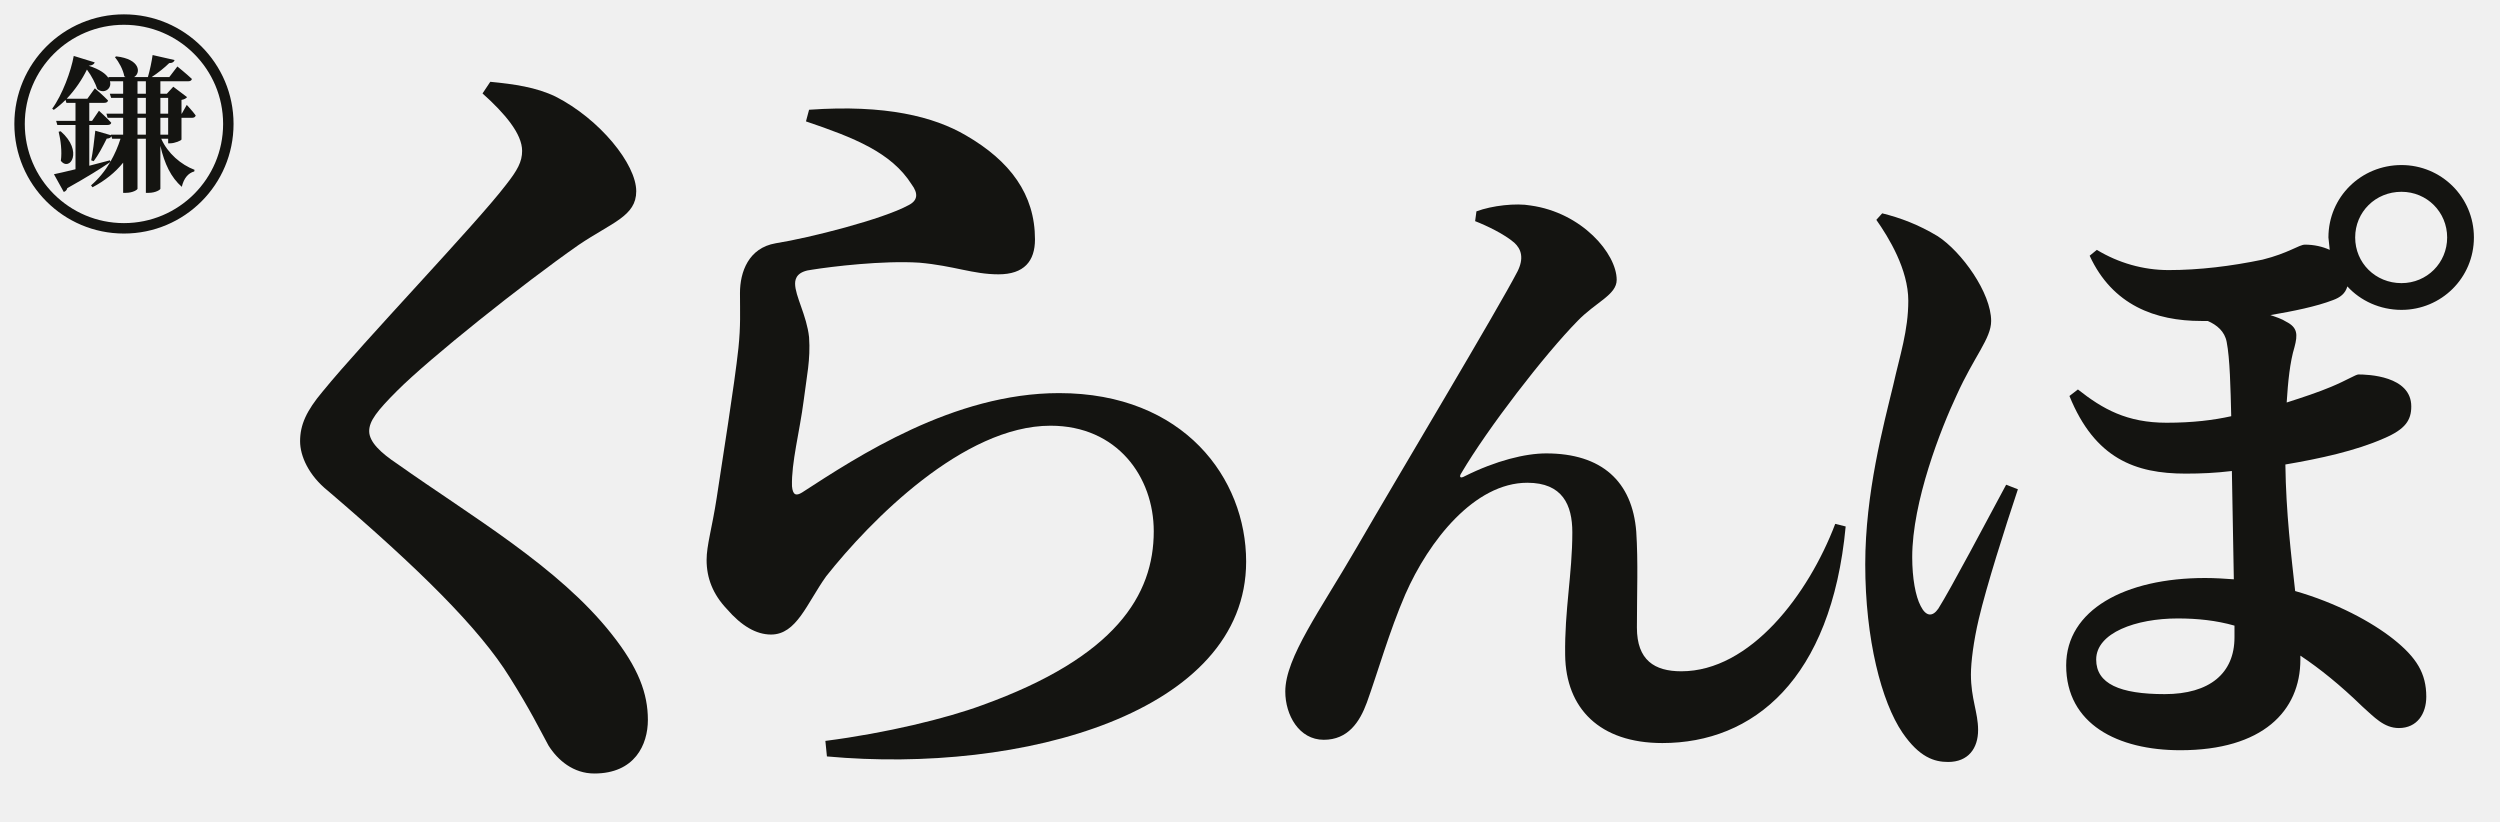
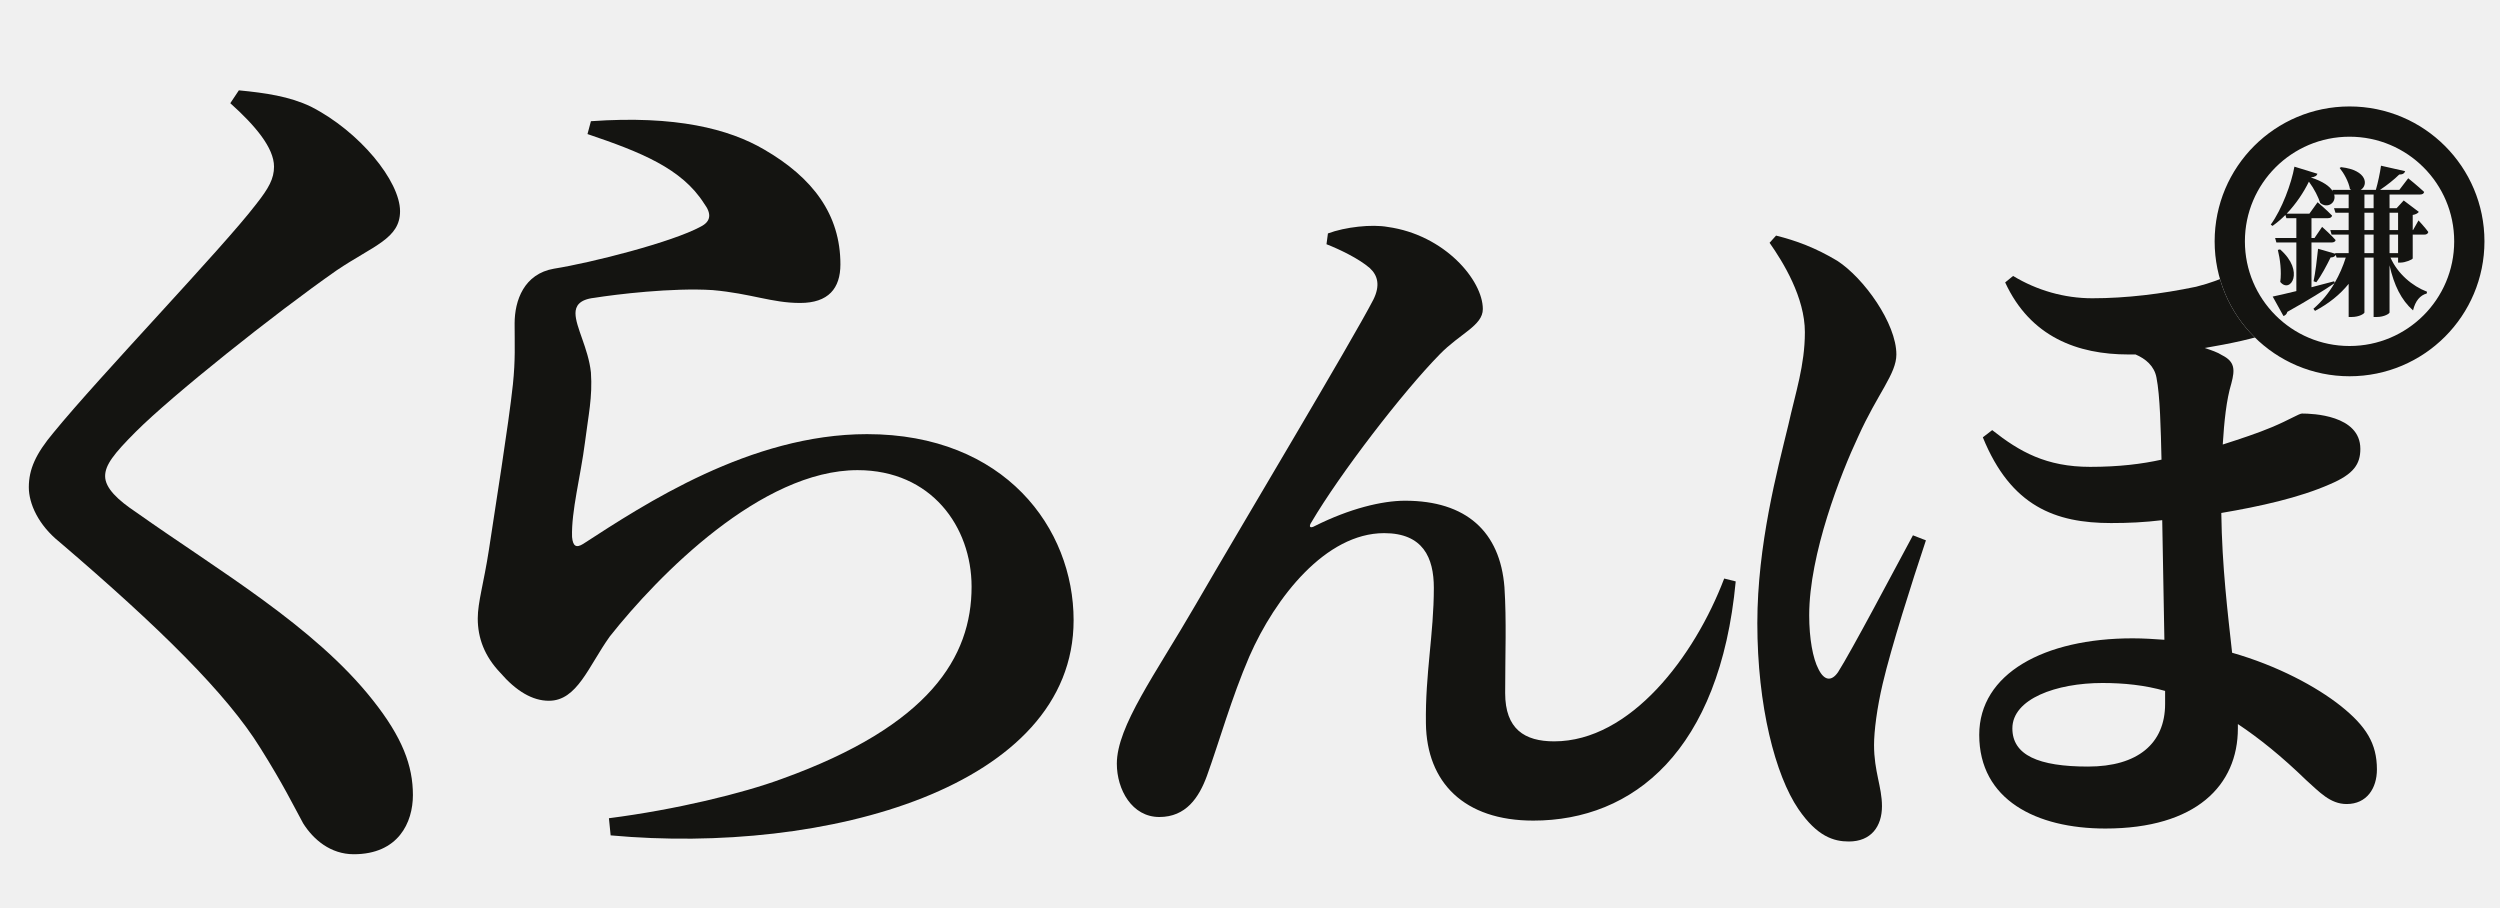
- <svg xmlns="http://www.w3.org/2000/svg" width="383.217" height="126" viewBox="0 0 383.217 126">
-   <circle cx="19" cy="19" r="16" fill="none" stroke="#141411" stroke-width="1.6" />
-   <path d="M71 332 57 329C71 273 81 194 72 130C134 54 227 196 71 332ZM307 336C300 268 290 187 279 134L296 128C328 170 359 230 385 282C401 282 412 288 417 298L422 281H479C462 227 439 174 410 124L407 134L266 97V375H391C404 375 414 380 416 390C386 424 332 472 332 472L285 403H266V526H368C382 526 392 531 394 542C362 576 304 625 304 625L253 554H112C170 615 218 687 250 753C284 707 309 656 320 621C363 583 422 620 407 673H497V588H406L415 560H497V452H383L391 424H497V309H413L414 305ZM595 673H652V588H595ZM25 39 92 -82C104 -78 113 -69 116 -56C252 20 346 79 409 122C374 62 330 8 278 -37L288 -50C373 -5 443 51 497 118V-88H514C565 -88 595 -66 595 -60V281H652V-88H670C720 -88 751 -66 751 -60V233C779 109 824 17 897 -47C911 12 941 47 982 58L984 69C892 104 801 181 757 281H804V250H819C849 250 894 269 895 276V424H968C980 424 989 429 992 440C972 468 931 512 931 512L897 452H895V546C914 549 927 557 933 565L839 636L795 588H751V673H940C954 673 964 678 966 689C929 724 867 774 867 774L812 702H692C736 731 782 768 811 797C833 797 844 805 848 818L698 852C692 808 679 747 666 702H572C618 729 616 824 450 843L441 838C467 806 497 753 505 707L513 702H396L398 693C381 723 339 754 262 779C289 782 299 790 303 802L160 846C142 743 82 580 13 486L24 478C52 498 79 521 104 546L110 526H172V403H40L48 375H172V73C109 58 56 45 25 39ZM804 424V309H751V424ZM804 452H751V560H804ZM595 424H652V309H595ZM595 452V560H652V452Z" transform="translate(7.707865,27.58427) scale(0.02247191,-0.02247191)" fill="#141411" />
-   <path d="M623 -72C675 -72 692 -35 692 -3C692 31 680 64 645 108C577 194 465 259 369 327C348 341 333 355 333 369C333 382 343 395 369 421C411 463 530 558 603 609C646 638 677 646 677 678C677 713 630 771 573 800C548 812 520 816 489 819L479 804C508 778 530 752 530 730C530 716 524 705 509 686C470 635 326 485 273 420C252 395 244 377 244 356C244 337 255 312 280 292C397 192 475 115 514 52C541 9 552 -14 564 -36C576 -55 596 -72 623 -72Z" transform="translate(16.964,110) scale(0.119,-0.119)" fill="#141411" />
-   <path d="M335 -30 337 -50C588 -73 877 6 877 201C877 308 797 418 636 418C500 418 376 336 305 290C297 285 293 287 292 298C291 328 302 369 307 408C311 440 316 461 314 490C311 518 296 543 296 559C296 567 300 575 318 577C343 581 409 589 456 586C501 582 525 571 558 571C591 571 605 588 605 616C605 674 573 717 516 750C475 774 413 790 314 783L310 768C372 747 420 728 446 687C455 675 454 666 442 660C409 642 315 618 271 611C236 605 225 574 225 547C225 522 226 505 223 476C218 429 202 330 195 283C189 244 182 222 182 203C182 180 190 159 208 140C227 118 246 107 265 107C298 107 311 147 336 182C393 254 513 376 625 376C711 376 758 310 758 240C758 158 709 78 537 16C491 -1 413 -20 335 -30Z" transform="translate(86.654,110) scale(0.119,-0.119)" fill="#141411" />
-   <path d="M665 -39C804 -39 924 58 946 293L930 297C889 189 800 71 694 71C653 71 626 88 626 138C626 193 628 238 625 285C619 362 572 405 487 405C455 405 410 394 362 370C355 366 353 369 357 375C397 443 484 556 535 608C563 637 595 648 595 671C595 711 542 774 463 785C441 789 404 785 380 776L378 761C396 754 423 741 438 728C449 718 453 704 443 684C413 626 262 374 196 260C141 165 87 92 87 40C87 4 108 -34 146 -34C183 -34 201 -7 212 23C229 70 246 131 271 189C307 271 377 360 458 360C512 360 527 326 527 284C527 220 515 165 516 96C517 14 569 -39 665 -39Z" transform="translate(188.317,110) scale(0.1,-0.1)" fill="#141411" />
-   <path d="M190 -68C221 -68 236 -47 236 -19C236 8 225 29 225 66C225 85 229 117 237 151C249 202 277 290 297 350L279 357C251 305 194 197 175 167C166 154 156 155 148 171C140 186 135 214 135 246C135 331 179 443 203 494C230 554 256 581 256 608C256 651 211 714 174 738C144 756 117 766 89 773L80 763C99 736 129 687 129 639C129 593 116 555 106 510C91 448 63 344 63 235C63 120 88 24 120 -23C146 -61 169 -68 190 -68ZM885 666C845 666 814 697 814 736C814 775 845 806 885 806C924 806 955 775 955 736C955 697 924 666 885 666ZM885 625C946 625 996 674 996 736C996 798 946 847 885 847C823 847 773 798 773 736L775 717C764 722 751 725 737 725C728 725 712 712 672 702C624 692 575 686 528 686C489 686 451 697 418 717L407 708C442 632 508 608 578 608H588C602 602 614 592 617 576C622 551 623 504 624 462C597 456 565 452 525 452C464 452 427 473 389 503L376 493C415 397 477 374 554 374C578 374 600 375 625 378L628 212C614 213 599 214 584 214C461 214 371 165 371 80C371 -10 450 -50 546 -50C672 -50 730 10 730 89V95C760 75 791 50 825 17C843 1 858 -16 881 -16C909 -16 923 6 923 32C923 68 908 92 873 120C839 147 785 176 722 194C716 249 708 313 707 388C760 397 815 409 858 428C891 442 900 456 900 477C900 524 833 526 819 526C815 526 801 517 777 507C758 499 734 491 709 483C711 515 714 545 721 568C726 587 726 598 708 607C702 611 693 614 684 617C719 623 754 630 780 640C791 644 799 650 802 661C822 639 852 625 885 625ZM629 141V123C629 68 591 36 522 36C453 36 417 52 417 89C417 130 478 152 542 152C572 152 601 149 629 141Z" transform="translate(279.617,110) scale(0.1,-0.1)" fill="#141411" />
+ <svg xmlns="http://www.w3.org/2000/svg" width="347" height="126" viewBox="0 0 347 126">
+   <defs>
+     <mask id="po-cut">
+       <rect x="0" y="0" width="500" height="150" fill="white" />
+       <circle cx="368.117" cy="33.5" r="18.725" fill="black" />
+     </mask>
+   </defs>
+   <g transform="translate(-42,0)">
+     <g mask="url(#po-cut)">
+       <path d="M623 -72C675 -72 692 -35 692 -3C692 31 680 64 645 108C577 194 465 259 369 327C348 341 333 355 333 369C333 382 343 395 369 421C411 463 530 558 603 609C646 638 677 646 677 678C677 713 630 771 573 800C548 812 520 816 489 819L479 804C508 778 530 752 530 730C530 716 524 705 509 686C470 635 326 485 273 420C252 395 244 377 244 356C244 337 255 312 280 292C397 192 475 115 514 52C541 9 552 -14 564 -36C576 -55 596 -72 623 -72Z" transform="translate(16.964,110) scale(0.119,-0.119)" fill="#141411" />
+       <path d="M335 -30 337 -50C588 -73 877 6 877 201C877 308 797 418 636 418C500 418 376 336 305 290C297 285 293 287 292 298C291 328 302 369 307 408C311 440 316 461 314 490C311 518 296 543 296 559C296 567 300 575 318 577C343 581 409 589 456 586C501 582 525 571 558 571C591 571 605 588 605 616C605 674 573 717 516 750C475 774 413 790 314 783L310 768C372 747 420 728 446 687C455 675 454 666 442 660C409 642 315 618 271 611C236 605 225 574 225 547C225 522 226 505 223 476C218 429 202 330 195 283C189 244 182 222 182 203C182 180 190 159 208 140C227 118 246 107 265 107C298 107 311 147 336 182C393 254 513 376 625 376C711 376 758 310 758 240C758 158 709 78 537 16C491 -1 413 -20 335 -30Z" transform="translate(86.654,110) scale(0.119,-0.119)" fill="#141411" />
+       <path d="M665 -39C804 -39 924 58 946 293L930 297C889 189 800 71 694 71C653 71 626 88 626 138C626 193 628 238 625 285C619 362 572 405 487 405C455 405 410 394 362 370C355 366 353 369 357 375C397 443 484 556 535 608C563 637 595 648 595 671C595 711 542 774 463 785C441 789 404 785 380 776L378 761C396 754 423 741 438 728C449 718 453 704 443 684C413 626 262 374 196 260C141 165 87 92 87 40C87 4 108 -34 146 -34C183 -34 201 -7 212 23C229 70 246 131 271 189C307 271 377 360 458 360C512 360 527 326 527 284C527 220 515 165 516 96C517 14 569 -39 665 -39Z" transform="translate(188.317,110) scale(0.1,-0.1)" fill="#141411" />
+       <path d="M190 -68C221 -68 236 -47 236 -19C236 8 225 29 225 66C225 85 229 117 237 151C249 202 277 290 297 350L279 357C251 305 194 197 175 167C166 154 156 155 148 171C140 186 135 214 135 246C135 331 179 443 203 494C230 554 256 581 256 608C256 651 211 714 174 738C144 756 117 766 89 773L80 763C99 736 129 687 129 639C129 593 116 555 106 510C91 448 63 344 63 235C63 120 88 24 120 -23C146 -61 169 -68 190 -68ZM775 717C764 722 751 725 737 725C728 725 712 712 672 702C624 692 575 686 528 686C489 686 451 697 418 717L407 708C442 632 508 608 578 608H588C602 602 614 592 617 576C622 551 623 504 624 462C597 456 565 452 525 452C464 452 427 473 389 503L376 493C415 397 477 374 554 374C578 374 600 375 625 378L628 212C614 213 599 214 584 214C461 214 371 165 371 80C371 -10 450 -50 546 -50C672 -50 730 10 730 89V95C760 75 791 50 825 17C843 1 858 -16 881 -16C909 -16 923 6 923 32C923 68 908 92 873 120C839 147 785 176 722 194C716 249 708 313 707 388C760 397 815 409 858 428C891 442 900 456 900 477C900 524 833 526 819 526C815 526 801 517 777 507C758 499 734 491 709 483C711 515 714 545 721 568C726 587 726 598 708 607C702 611 693 614 684 617C719 623 754 630 780 640C791 644 799 650 802 661ZM629 141V123C629 68 591 36 522 36C453 36 417 52 417 89C417 130 478 152 542 152C572 152 601 149 629 141Z" transform="translate(279.617,110) scale(0.1,-0.1)" fill="#141411" />
+     </g>
+     <circle cx="368.117" cy="33.5" r="16.625" fill="none" stroke="#141411" stroke-width="4.2" />
+     <path d="M71 332 57 329C71 273 81 194 72 130C134 54 227 196 71 332ZM307 336C300 268 290 187 279 134L296 128C328 170 359 230 385 282C401 282 412 288 417 298L422 281H479C462 227 439 174 410 124L407 134L266 97V375H391C404 375 414 380 416 390C386 424 332 472 332 472L285 403H266V526H368C382 526 392 531 394 542C362 576 304 625 304 625L253 554H112C170 615 218 687 250 753C284 707 309 656 320 621C363 583 422 620 407 673H497V588H406L415 560H497V452H383L391 424H497V309H413L414 305ZM595 673H652V588H595ZM25 39 92 -82C104 -78 113 -69 116 -56C252 20 346 79 409 122C374 62 330 8 278 -37L288 -50C373 -5 443 51 497 118V-88H514C565 -88 595 -66 595 -60V281H652V-88H670C720 -88 751 -66 751 -60V233C779 109 824 17 897 -47C911 12 941 47 982 58L984 69C892 104 801 181 757 281H804V250H819C849 250 894 269 895 276V424H968C980 424 989 429 992 440C972 468 931 512 931 512L897 452H895V546C914 549 927 557 933 565L839 636L795 588H751V673H940C954 673 964 678 966 689C929 724 867 774 867 774L812 702H692C736 731 782 768 811 797C833 797 844 805 848 818L698 852C692 808 679 747 666 702H572C618 729 616 824 450 843L441 838C467 806 497 753 505 707L513 702H396L398 693C381 723 339 754 262 779C289 782 299 790 303 802L160 846C142 743 82 580 13 486L24 478C52 498 79 521 104 546L110 526H172V403H40L48 375H172V73C109 58 56 45 25 39ZM804 424V309H751V424ZM804 452H751V560H804ZM595 424H652V309H595ZM595 452V560H652V452Z" transform="translate(356.8909,42.03404) scale(0.02234043,-0.02234043)" fill="#141411" />
+   </g>
</svg>
